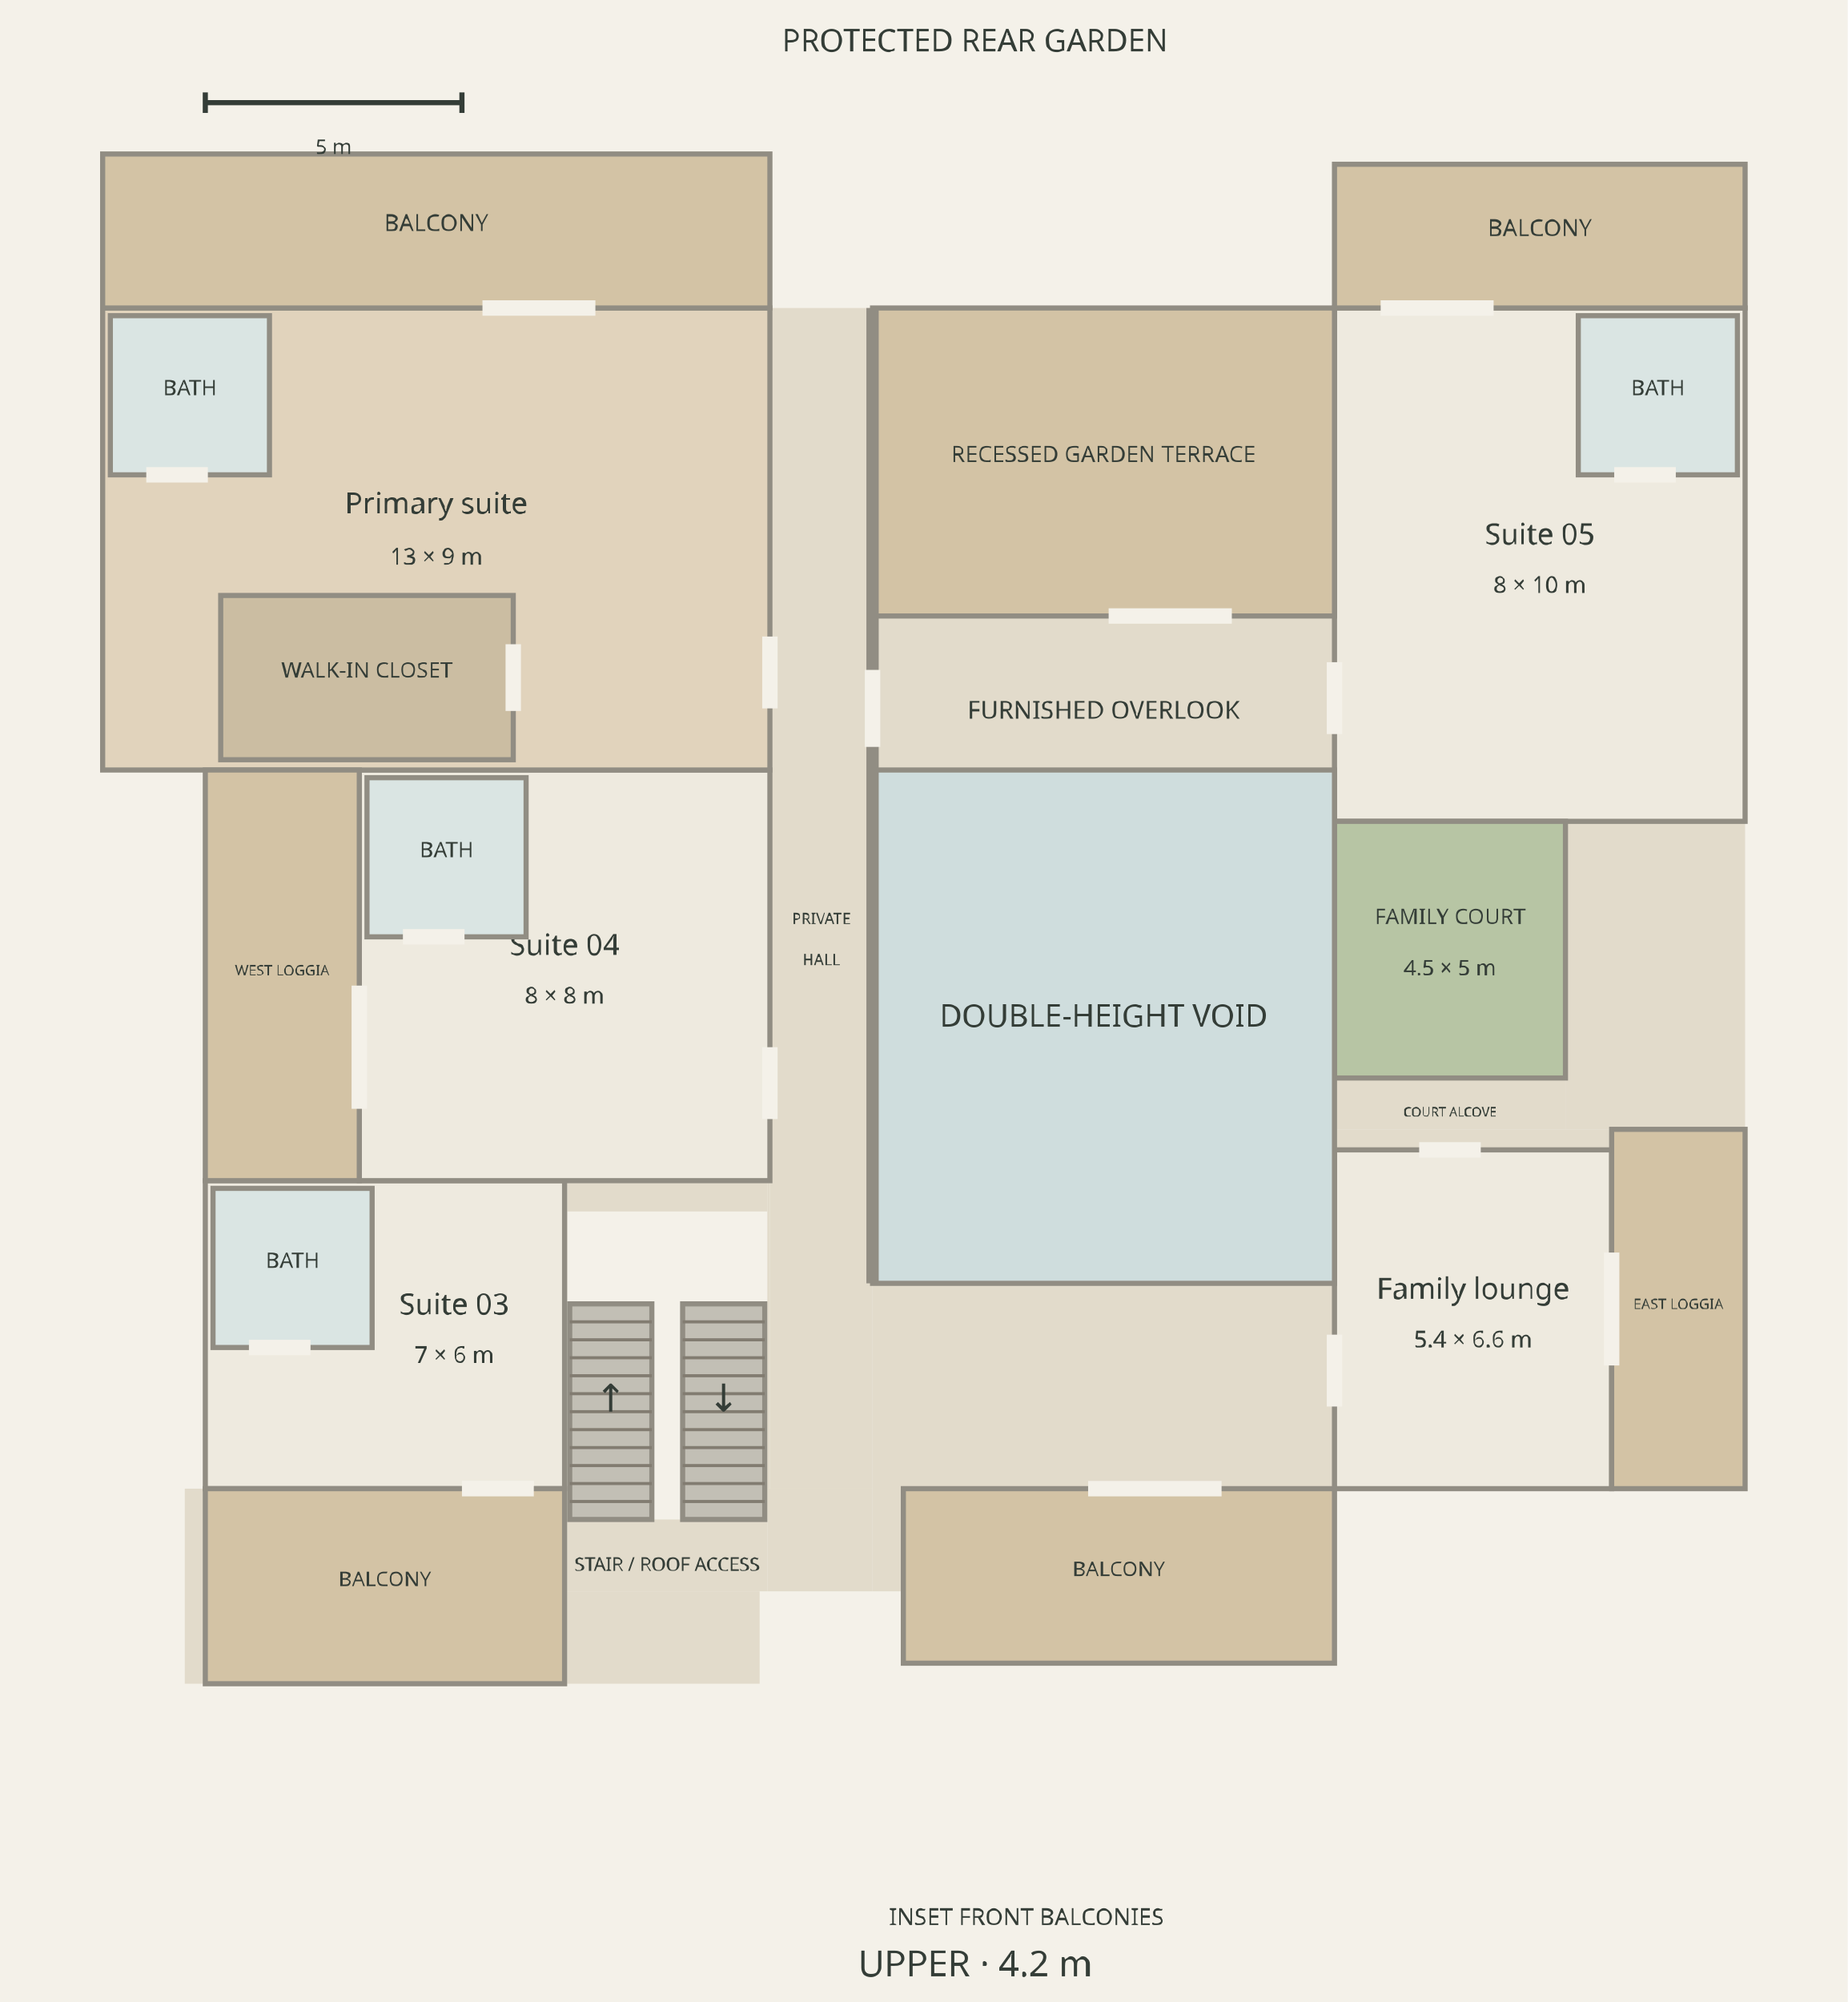
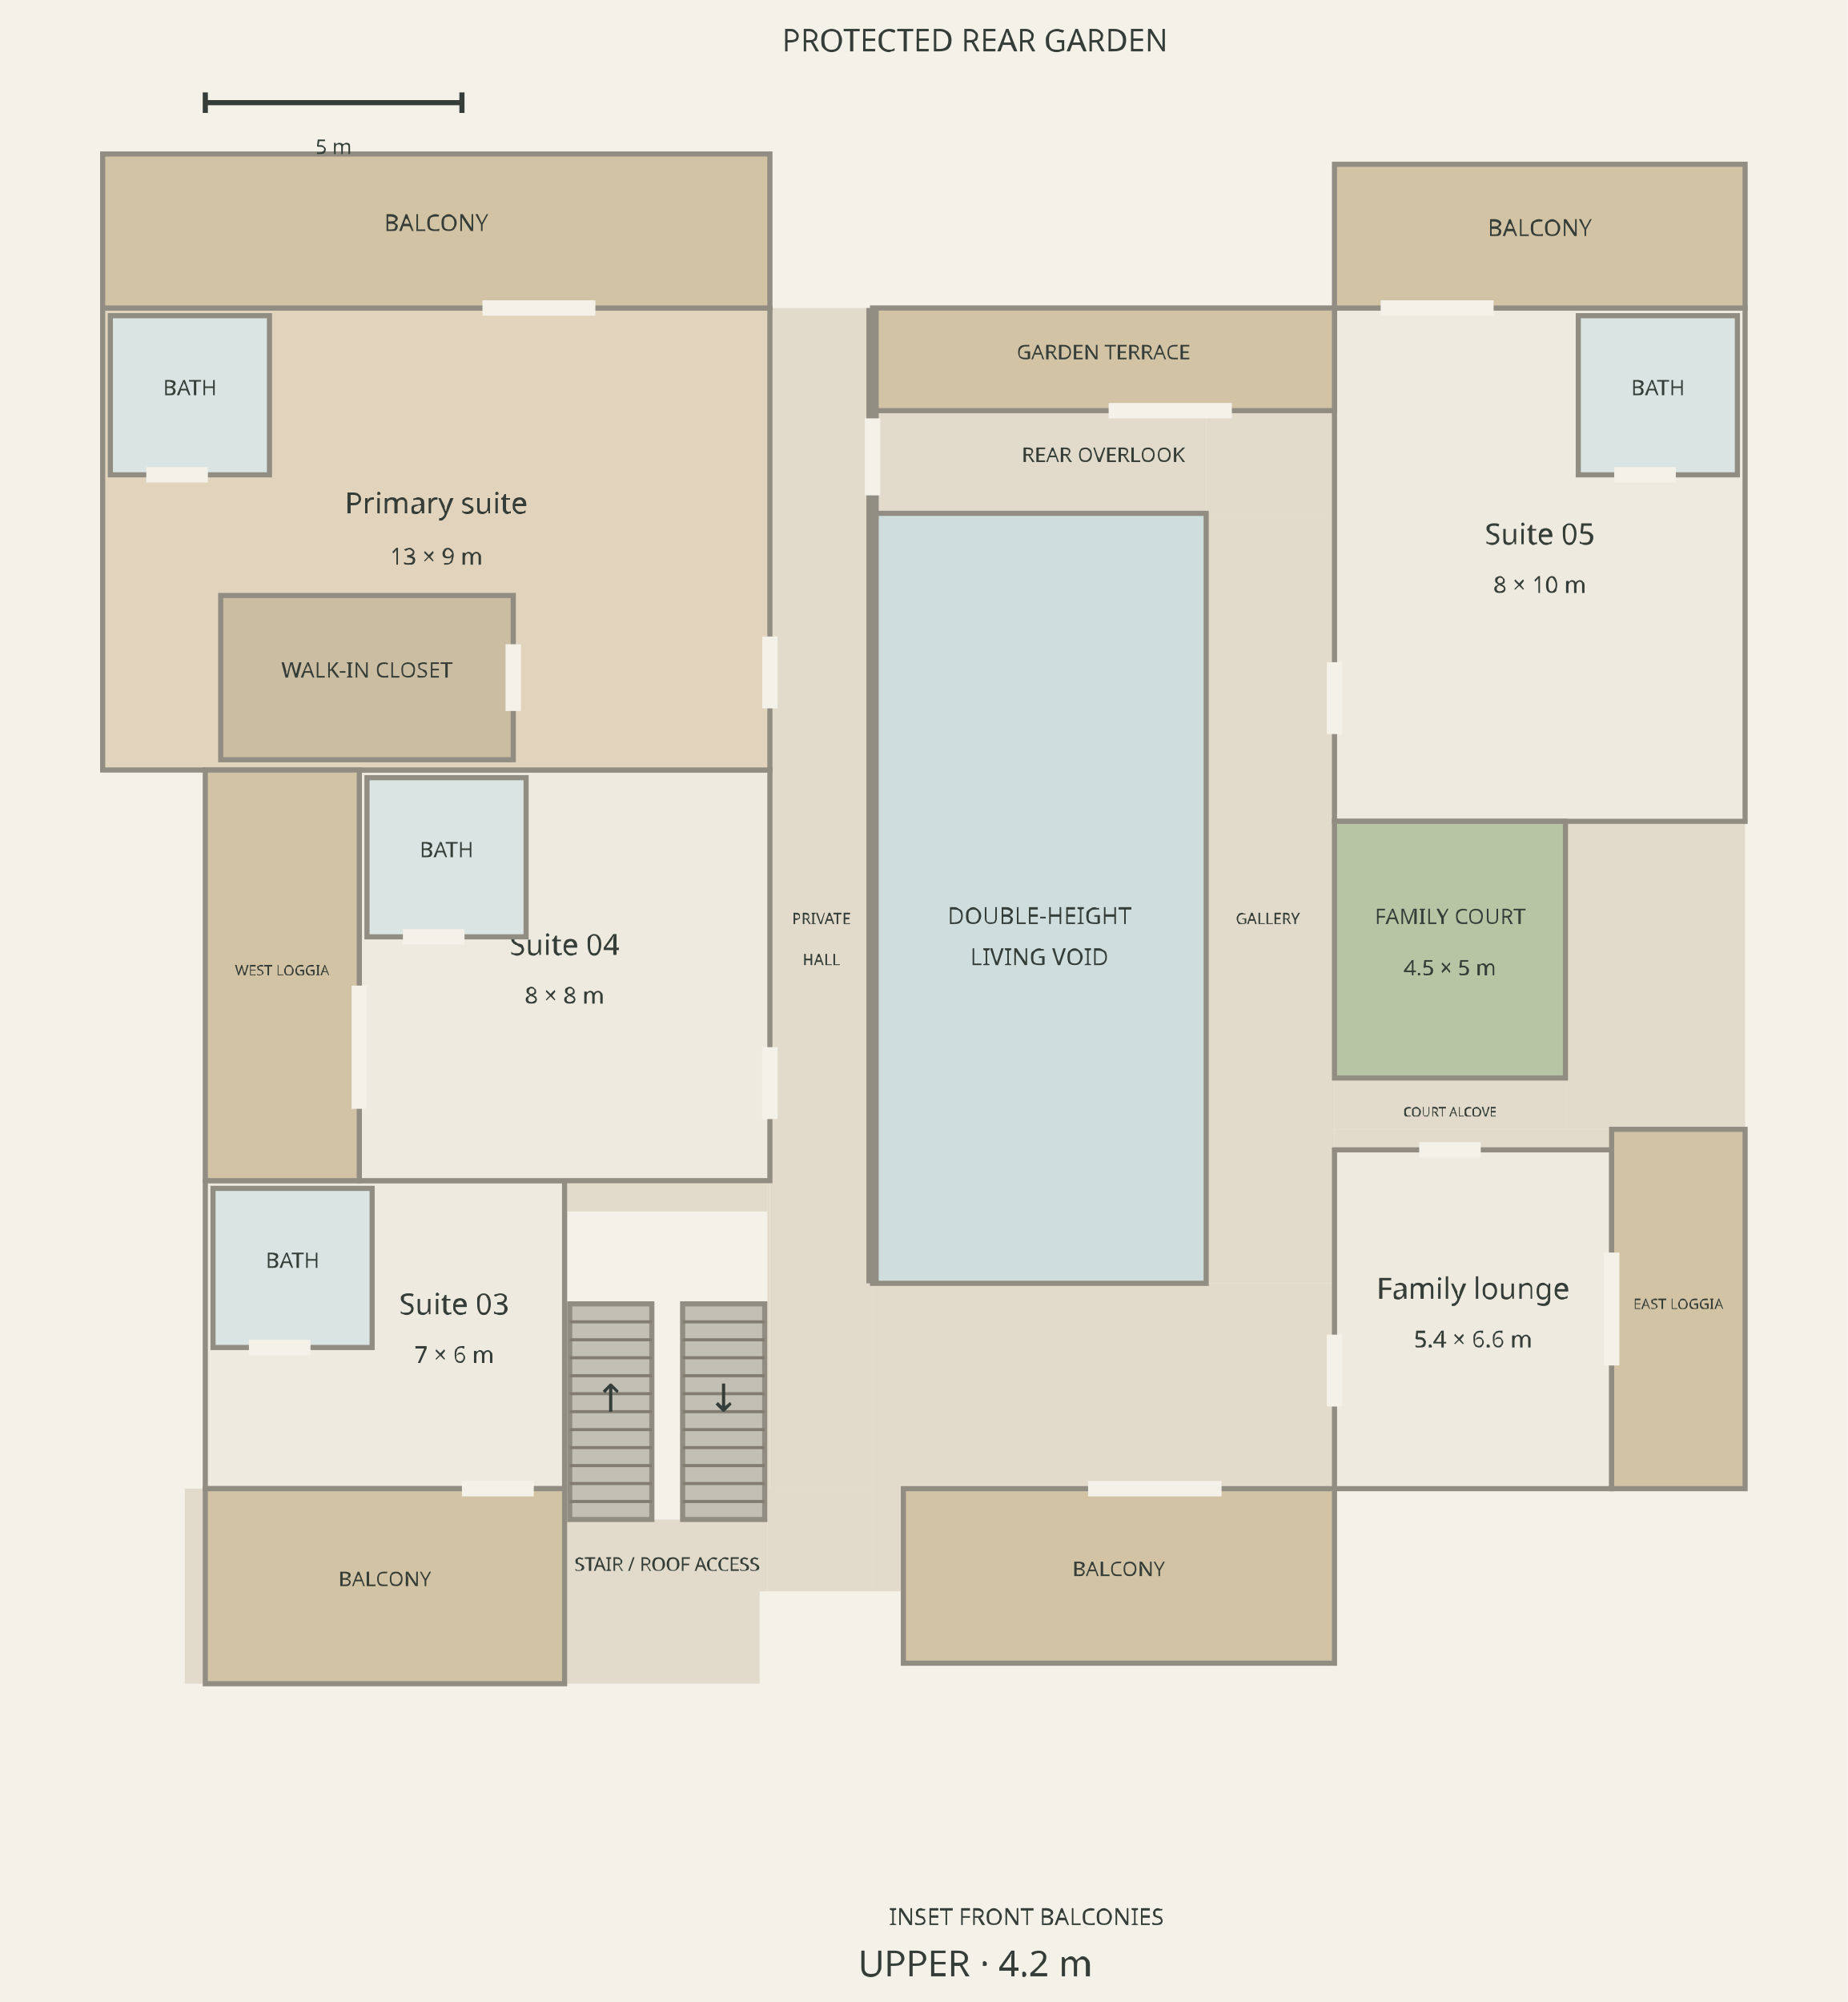
<svg xmlns="http://www.w3.org/2000/svg" viewBox="-17 -26 36 39" role="img" aria-label="Upper floor plan; rear garden at top">
  <rect x="-17" y="-26" width="36" height="39" fill="#f4f1e9" />
  <rect x="-13" y="-3" width="7" height="6" fill="#e2dbcb" stroke="#e2dbcb" stroke-width="0" />
  <rect x="-13" y="-11" width="11" height="8" fill="#e2dbcb" stroke="#e2dbcb" stroke-width="0" />
  <rect x="-15" y="-20" width="13" height="9" fill="#e2dbcb" stroke="#e2dbcb" stroke-width="0" />
  <rect x="9" y="-4" width="8" height="7" fill="#e2dbcb" stroke="#e2dbcb" stroke-width="0" />
  <rect x="13.5" y="-10" width="3.5" height="6" fill="#e2dbcb" stroke="#e2dbcb" stroke-width="0" />
  <rect x="9" y="-20" width="8" height="10" fill="#e2dbcb" stroke="#e2dbcb" stroke-width="0" />
  <rect x="-13" y="3" width="7.05" height="2" fill="#e2dbcb" stroke="#e2dbcb" stroke-width="0" />
  <rect x="-2.05" y="3" width="2.05" height="2" fill="#e2dbcb" stroke="#e2dbcb" stroke-width="0" />
  <rect x="-5.95" y="3.6" width="3.9" height="1.4" fill="#e2dbcb" stroke="#e2dbcb" stroke-width="0" />
  <rect x="-2" y="-20" width="2" height="23" fill="#e2dbcb" stroke="#e2dbcb" stroke-width="0" />
  <rect x="-5.95" y="-3" width="3.9" height="0.6" fill="#e2dbcb" stroke="#e2dbcb" stroke-width="0" />
  <rect x="-2.05" y="-3" width="0.05" height="6" fill="#e2dbcb" stroke="#e2dbcb" stroke-width="0" />
  <rect x="-6" y="-3" width="0.05" height="6" fill="#e2dbcb" stroke="#e2dbcb" stroke-width="0" />
  <rect x="0" y="-1" width="9" height="6" fill="#e2dbcb" stroke="#e2dbcb" stroke-width="0" />
-   <rect x="0" y="-20" width="9" height="9" fill="#e2dbcb" stroke="#e2dbcb" stroke-width="0" />
+   <rect x="6.5" y="-16" width="2.5" height="15" fill="#e2dbcb" stroke="#e2dbcb" stroke-width="0" />
+   <rect x="0" y="-20" width="6.5" height="4" fill="#e2dbcb" stroke="#e2dbcb" stroke-width="0" />
+   <rect x="6.5" y="-20" width="2.5" height="4" fill="#e2dbcb" stroke="#e2dbcb" stroke-width="0" />
  <rect x="9" y="-5" width="4.5" height="1" fill="#e2dbcb" stroke="#e2dbcb" stroke-width="0" />
  <rect x="-15" y="-23" width="13" height="3" fill="#e2dbcb" stroke="#e2dbcb" stroke-width="0" />
  <rect x="9" y="-22.8" width="8" height="2.8" fill="#e2dbcb" stroke="#e2dbcb" stroke-width="0" />
  <rect x="-13.4" y="3" width="0.4" height="3.8" fill="#e2dbcb" stroke="#e2dbcb" stroke-width="0" />
  <rect x="-5.95" y="5" width="3.75" height="1.8" fill="#e2dbcb" stroke="#e2dbcb" stroke-width="0" />
  <rect x="-13" y="5" width="7.05" height="1.8" fill="#e2dbcb" stroke="#e2dbcb" stroke-width="0" />
  <rect x="0.6" y="5" width="8.4" height="1.4" fill="#e2dbcb" stroke="#e2dbcb" stroke-width="0" />
  <rect x="-13" y="-3" width="7" height="6" fill="#eeeadf" stroke="#918d83" stroke-width="0.1" />
  <text x="-8.15" y="-0.4" text-anchor="middle" font-family="system-ui,sans-serif" font-size="0.57" fill="#343d37">Suite 03</text>
  <text x="-8.15" y="0.55" text-anchor="middle" font-family="system-ui,sans-serif" font-size="0.45" fill="#343d37">7 × 6 m</text>
  <rect x="-12.85" y="-2.85" width="3.1" height="3.1" fill="#dae5e3" stroke="#918d83" stroke-width="0.1" />
  <text x="-11.3" y="-1.3" text-anchor="middle" font-family="system-ui,sans-serif" font-size="0.42" fill="#343d37">BATH</text>
  <path d="M -12.15 0.25 h 1.2" stroke="#f4f1e9" stroke-width=".3" />
  <path d="M -8 3 h 1.4" stroke="#f4f1e9" stroke-width=".3" />
  <rect x="-10" y="-11" width="8" height="8" fill="#eeeadf" stroke="#918d83" stroke-width="0.1" />
  <text x="-6" y="-7.4" text-anchor="middle" font-family="system-ui,sans-serif" font-size="0.57" fill="#343d37">Suite 04</text>
  <text x="-6" y="-6.45" text-anchor="middle" font-family="system-ui,sans-serif" font-size="0.45" fill="#343d37">8 × 8 m</text>
  <rect x="-9.85" y="-10.85" width="3.1" height="3.1" fill="#dae5e3" stroke="#918d83" stroke-width="0.1" />
  <text x="-8.3" y="-9.3" text-anchor="middle" font-family="system-ui,sans-serif" font-size="0.42" fill="#343d37">BATH</text>
  <path d="M -9.15 -7.75 h 1.2" stroke="#f4f1e9" stroke-width=".3" />
  <path d="M -2 -4.2 v -1.4" stroke="#f4f1e9" stroke-width=".3" />
  <rect x="-15" y="-20" width="13" height="9" fill="#e1d3bc" stroke="#918d83" stroke-width="0.1" />
  <text x="-8.5" y="-16" text-anchor="middle" font-family="system-ui,sans-serif" font-size="0.57" fill="#343d37">Primary suite</text>
  <text x="-8.5" y="-15" text-anchor="middle" font-family="system-ui,sans-serif" font-size="0.45" fill="#343d37">13 × 9 m</text>
  <rect x="-14.85" y="-19.85" width="3.1" height="3.1" fill="#dae5e3" stroke="#918d83" stroke-width="0.1" />
  <text x="-13.3" y="-18.3" text-anchor="middle" font-family="system-ui,sans-serif" font-size="0.42" fill="#343d37">BATH</text>
  <path d="M -14.15 -16.75 h 1.2" stroke="#f4f1e9" stroke-width=".3" />
  <path d="M -2 -12.2 v -1.4" stroke="#f4f1e9" stroke-width=".3" />
  <rect x="9" y="-20" width="8" height="10" fill="#eeeadf" stroke="#918d83" stroke-width="0.1" />
  <text x="13" y="-15.4" text-anchor="middle" font-family="system-ui,sans-serif" font-size="0.57" fill="#343d37">Suite 05</text>
  <text x="13" y="-14.45" text-anchor="middle" font-family="system-ui,sans-serif" font-size="0.45" fill="#343d37">8 × 10 m</text>
  <rect x="13.75" y="-19.85" width="3.1" height="3.1" fill="#dae5e3" stroke="#918d83" stroke-width="0.1" />
  <text x="15.3" y="-18.3" text-anchor="middle" font-family="system-ui,sans-serif" font-size="0.42" fill="#343d37">BATH</text>
  <path d="M 14.45 -16.75 h 1.2" stroke="#f4f1e9" stroke-width=".3" />
  <path d="M 9 -11.7 v -1.4" stroke="#f4f1e9" stroke-width=".3" />
  <rect x="9" y="-3.6" width="5.4" height="6.6" fill="#eeeadf" stroke="#918d83" stroke-width="0.1" />
  <text x="11.7" y="-0.7" text-anchor="middle" font-family="system-ui,sans-serif" font-size="0.57" fill="#343d37">Family lounge</text>
  <text x="11.7" y="0.25" text-anchor="middle" font-family="system-ui,sans-serif" font-size="0.45" fill="#343d37">5.4 × 6.6 m</text>
  <path d="M 9 1.4 v -1.4" stroke="#f4f1e9" stroke-width=".3" />
  <path d="M 10.65 -3.6 h 1.2" stroke="#f4f1e9" stroke-width=".3" />
  <rect x="9" y="-10" width="4.5" height="5" fill="#b7c5a4" stroke="#918d83" stroke-width="0.1" />
  <text x="11.25" y="-8" text-anchor="middle" font-family="system-ui,sans-serif" font-size="0.42" fill="#343d37">FAMILY COURT</text>
  <text x="11.25" y="-7" text-anchor="middle" font-family="system-ui,sans-serif" font-size="0.42" fill="#343d37">4.5 × 5 m</text>
  <rect x="-13" y="-11" width="3" height="8" fill="#d3c3a5" stroke="#918d83" stroke-width="0.1" />
  <text x="-11.5" y="-7" text-anchor="middle" font-family="system-ui,sans-serif" font-size="0.28" fill="#343d37">WEST LOGGIA</text>
  <rect x="14.4" y="-4" width="2.6" height="7" fill="#d3c3a5" stroke="#918d83" stroke-width="0.1" />
  <text x="15.7" y="-0.5" text-anchor="middle" font-family="system-ui,sans-serif" font-size="0.28" fill="#343d37">EAST LOGGIA</text>
  <path d="M -10 -4.4 v -2.4" stroke="#f4f1e9" stroke-width=".3" />
  <path d="M 14.4 0.6 v -2.2" stroke="#f4f1e9" stroke-width=".3" />
-   <rect x="0" y="-11" width="9" height="10" fill="#cfdddd" stroke="#918d83" stroke-width="0.1" />
-   <text x="4.5" y="-6" text-anchor="middle" font-family="system-ui,sans-serif" font-size="0.6" fill="#343d37">DOUBLE-HEIGHT VOID</text>
-   <text x="4.5" y="-12" text-anchor="middle" font-family="system-ui,sans-serif" font-size="0.48" fill="#343d37">FURNISHED OVERLOOK</text>
+   <rect x="0" y="-16" width="6.5" height="15" fill="#cfdddd" stroke="#918d83" stroke-width="0.1" />
+   <text x="3.25" y="-8" text-anchor="middle" font-family="system-ui,sans-serif" font-size="0.45" fill="#343d37">DOUBLE-HEIGHT</text>
+   <text x="3.25" y="-7.2" text-anchor="middle" font-family="system-ui,sans-serif" font-size="0.45" fill="#343d37">LIVING VOID</text>
+   <text x="4.5" y="-17" text-anchor="middle" font-family="system-ui,sans-serif" font-size="0.4" fill="#343d37">REAR OVERLOOK</text>
+   <text x="7.7" y="-8" text-anchor="middle" font-family="system-ui,sans-serif" font-size="0.3" fill="#343d37">GALLERY</text>
  <rect x="-12.7" y="-14.4" width="5.7" height="3.2" fill="#cbbda2" stroke="#918d83" stroke-width="0.1" />
  <text x="-9.85" y="-12.8" text-anchor="middle" font-family="system-ui,sans-serif" font-size="0.42" fill="#343d37">WALK-IN CLOSET</text>
-   <rect x="0" y="-20" width="9" height="6" fill="#d3c3a5" stroke="#918d83" stroke-width="0.1" />
-   <text x="4.5" y="-17" text-anchor="middle" font-family="system-ui,sans-serif" font-size="0.44" fill="#343d37">RECESSED GARDEN TERRACE</text>
+   <rect x="0" y="-20" width="9" height="2" fill="#d3c3a5" stroke="#918d83" stroke-width="0.1" />
+   <text x="4.5" y="-19" text-anchor="middle" font-family="system-ui,sans-serif" font-size="0.4" fill="#343d37">GARDEN TERRACE</text>
  <rect x="-15" y="-23" width="13" height="3" fill="#d3c3a5" stroke="#918d83" stroke-width="0.1" />
  <text x="-8.5" y="-21.5" text-anchor="middle" font-family="system-ui,sans-serif" font-size="0.45" fill="#343d37">BALCONY</text>
  <rect x="9" y="-22.8" width="8" height="2.8" fill="#d3c3a5" stroke="#918d83" stroke-width="0.1" />
  <text x="13" y="-21.4" text-anchor="middle" font-family="system-ui,sans-serif" font-size="0.45" fill="#343d37">BALCONY</text>
  <rect x="-0.12" y="-20" width="0.24" height="19" fill="#918d83" stroke="#918d83" stroke-width="0" />
-   <path d="M 0 -11.45 v -1.5" stroke="#f4f1e9" stroke-width=".3" />
+   <path d="M 0 -16.35 v -1.5" stroke="#f4f1e9" stroke-width=".3" />
  <path d="M -7 -12.15 v -1.3" stroke="#f4f1e9" stroke-width=".3" />
-   <path d="M 4.6 -14 h 2.4" stroke="#f4f1e9" stroke-width=".3" />
+   <path d="M 4.6 -18 h 2.4" stroke="#f4f1e9" stroke-width=".3" />
  <text x="11.25" y="-4.25" text-anchor="middle" font-family="system-ui,sans-serif" font-size="0.25" fill="#343d37">COURT ALCOVE</text>
  <path d="M -7.6 -20 h 2.2" stroke="#f4f1e9" stroke-width=".3" />
  <path d="M 9.9 -20 h 2.2" stroke="#f4f1e9" stroke-width=".3" />
  <rect x="0.6" y="3" width="8.4" height="3.4" fill="#d3c3a5" stroke="#918d83" stroke-width="0.1" />
  <text x="4.8" y="4.7" text-anchor="middle" font-family="system-ui,sans-serif" font-size="0.4" fill="#343d37">BALCONY</text>
  <rect x="-13" y="3" width="7" height="3.8" fill="#d3c3a5" stroke="#918d83" stroke-width="0.1" />
  <text x="-9.5" y="4.9" text-anchor="middle" font-family="system-ui,sans-serif" font-size="0.4" fill="#343d37">BALCONY</text>
  <path d="M 4.2 3 h 2.6" stroke="#f4f1e9" stroke-width=".3" />
  <path d="M -8 3 h 1.4" stroke="#f4f1e9" stroke-width=".3" />
  <rect x="-5.9" y="-0.6" width="1.6" height="4.2" fill="#c2bfb5" stroke="#918d83" stroke-width="0.1" />
  <path d="M -5.9 3.25 h 1.6" stroke="#827c71" stroke-width=".06" />
  <path d="M -5.9 2.9 h 1.6" stroke="#827c71" stroke-width=".06" />
  <path d="M -5.9 2.55 h 1.6" stroke="#827c71" stroke-width=".06" />
  <path d="M -5.9 2.2 h 1.6" stroke="#827c71" stroke-width=".06" />
  <path d="M -5.9 1.85 h 1.6" stroke="#827c71" stroke-width=".06" />
  <path d="M -5.9 1.5 h 1.6" stroke="#827c71" stroke-width=".06" />
  <path d="M -5.9 1.15 h 1.6" stroke="#827c71" stroke-width=".06" />
  <path d="M -5.9 0.8 h 1.6" stroke="#827c71" stroke-width=".06" />
  <path d="M -5.9 0.45 h 1.6" stroke="#827c71" stroke-width=".06" />
  <path d="M -5.9 0.1 h 1.6" stroke="#827c71" stroke-width=".06" />
  <path d="M -5.9 -0.25 h 1.6" stroke="#827c71" stroke-width=".06" />
  <text x="-5.1" y="1.5" text-anchor="middle" font-family="system-ui,sans-serif" font-size="0.75" fill="#343d37">↑</text>
  <rect x="-3.7" y="-0.6" width="1.6" height="4.2" fill="#c2bfb5" stroke="#918d83" stroke-width="0.1" />
  <path d="M -3.7 3.25 h 1.6" stroke="#827c71" stroke-width=".06" />
  <path d="M -3.7 2.9 h 1.6" stroke="#827c71" stroke-width=".06" />
  <path d="M -3.7 2.55 h 1.6" stroke="#827c71" stroke-width=".06" />
  <path d="M -3.7 2.2 h 1.6" stroke="#827c71" stroke-width=".06" />
  <path d="M -3.7 1.85 h 1.6" stroke="#827c71" stroke-width=".06" />
  <path d="M -3.7 1.5 h 1.6" stroke="#827c71" stroke-width=".06" />
  <path d="M -3.7 1.15 h 1.6" stroke="#827c71" stroke-width=".06" />
  <path d="M -3.7 0.8 h 1.6" stroke="#827c71" stroke-width=".06" />
  <path d="M -3.7 0.45 h 1.6" stroke="#827c71" stroke-width=".06" />
  <path d="M -3.7 0.1 h 1.6" stroke="#827c71" stroke-width=".06" />
  <path d="M -3.7 -0.25 h 1.6" stroke="#827c71" stroke-width=".06" />
  <text x="-2.9" y="1.5" text-anchor="middle" font-family="system-ui,sans-serif" font-size="0.75" fill="#343d37">↓</text>
  <text x="-4" y="4.6" text-anchor="middle" font-family="system-ui,sans-serif" font-size="0.36" fill="#343d37">STAIR / ROOF ACCESS</text>
  <text x="-1" y="-8" text-anchor="middle" font-family="system-ui,sans-serif" font-size="0.3" fill="#343d37">PRIVATE</text>
  <text x="-1" y="-7.2" text-anchor="middle" font-family="system-ui,sans-serif" font-size="0.3" fill="#343d37">HALL</text>
  <text x="2" y="-25" text-anchor="middle" font-family="system-ui,sans-serif" font-size="0.6" fill="#343d37">PROTECTED REAR GARDEN</text>
  <text x="3" y="11.5" text-anchor="middle" font-family="system-ui,sans-serif" font-size="0.45" fill="#343d37">INSET FRONT BALCONIES</text>
  <text x="2" y="12.5" text-anchor="middle" font-family="system-ui,sans-serif" font-size="0.7" fill="#343d37">UPPER · 4.2 m</text>
  <path d="M -13 -24 h 5 m -5 -.2 v .4 m 5 -.4 v .4" stroke="#343d37" stroke-width=".1" />
  <text x="-10.5" y="-23" text-anchor="middle" font-family="system-ui,sans-serif" font-size="0.4" fill="#343d37">5 m</text>
</svg>
